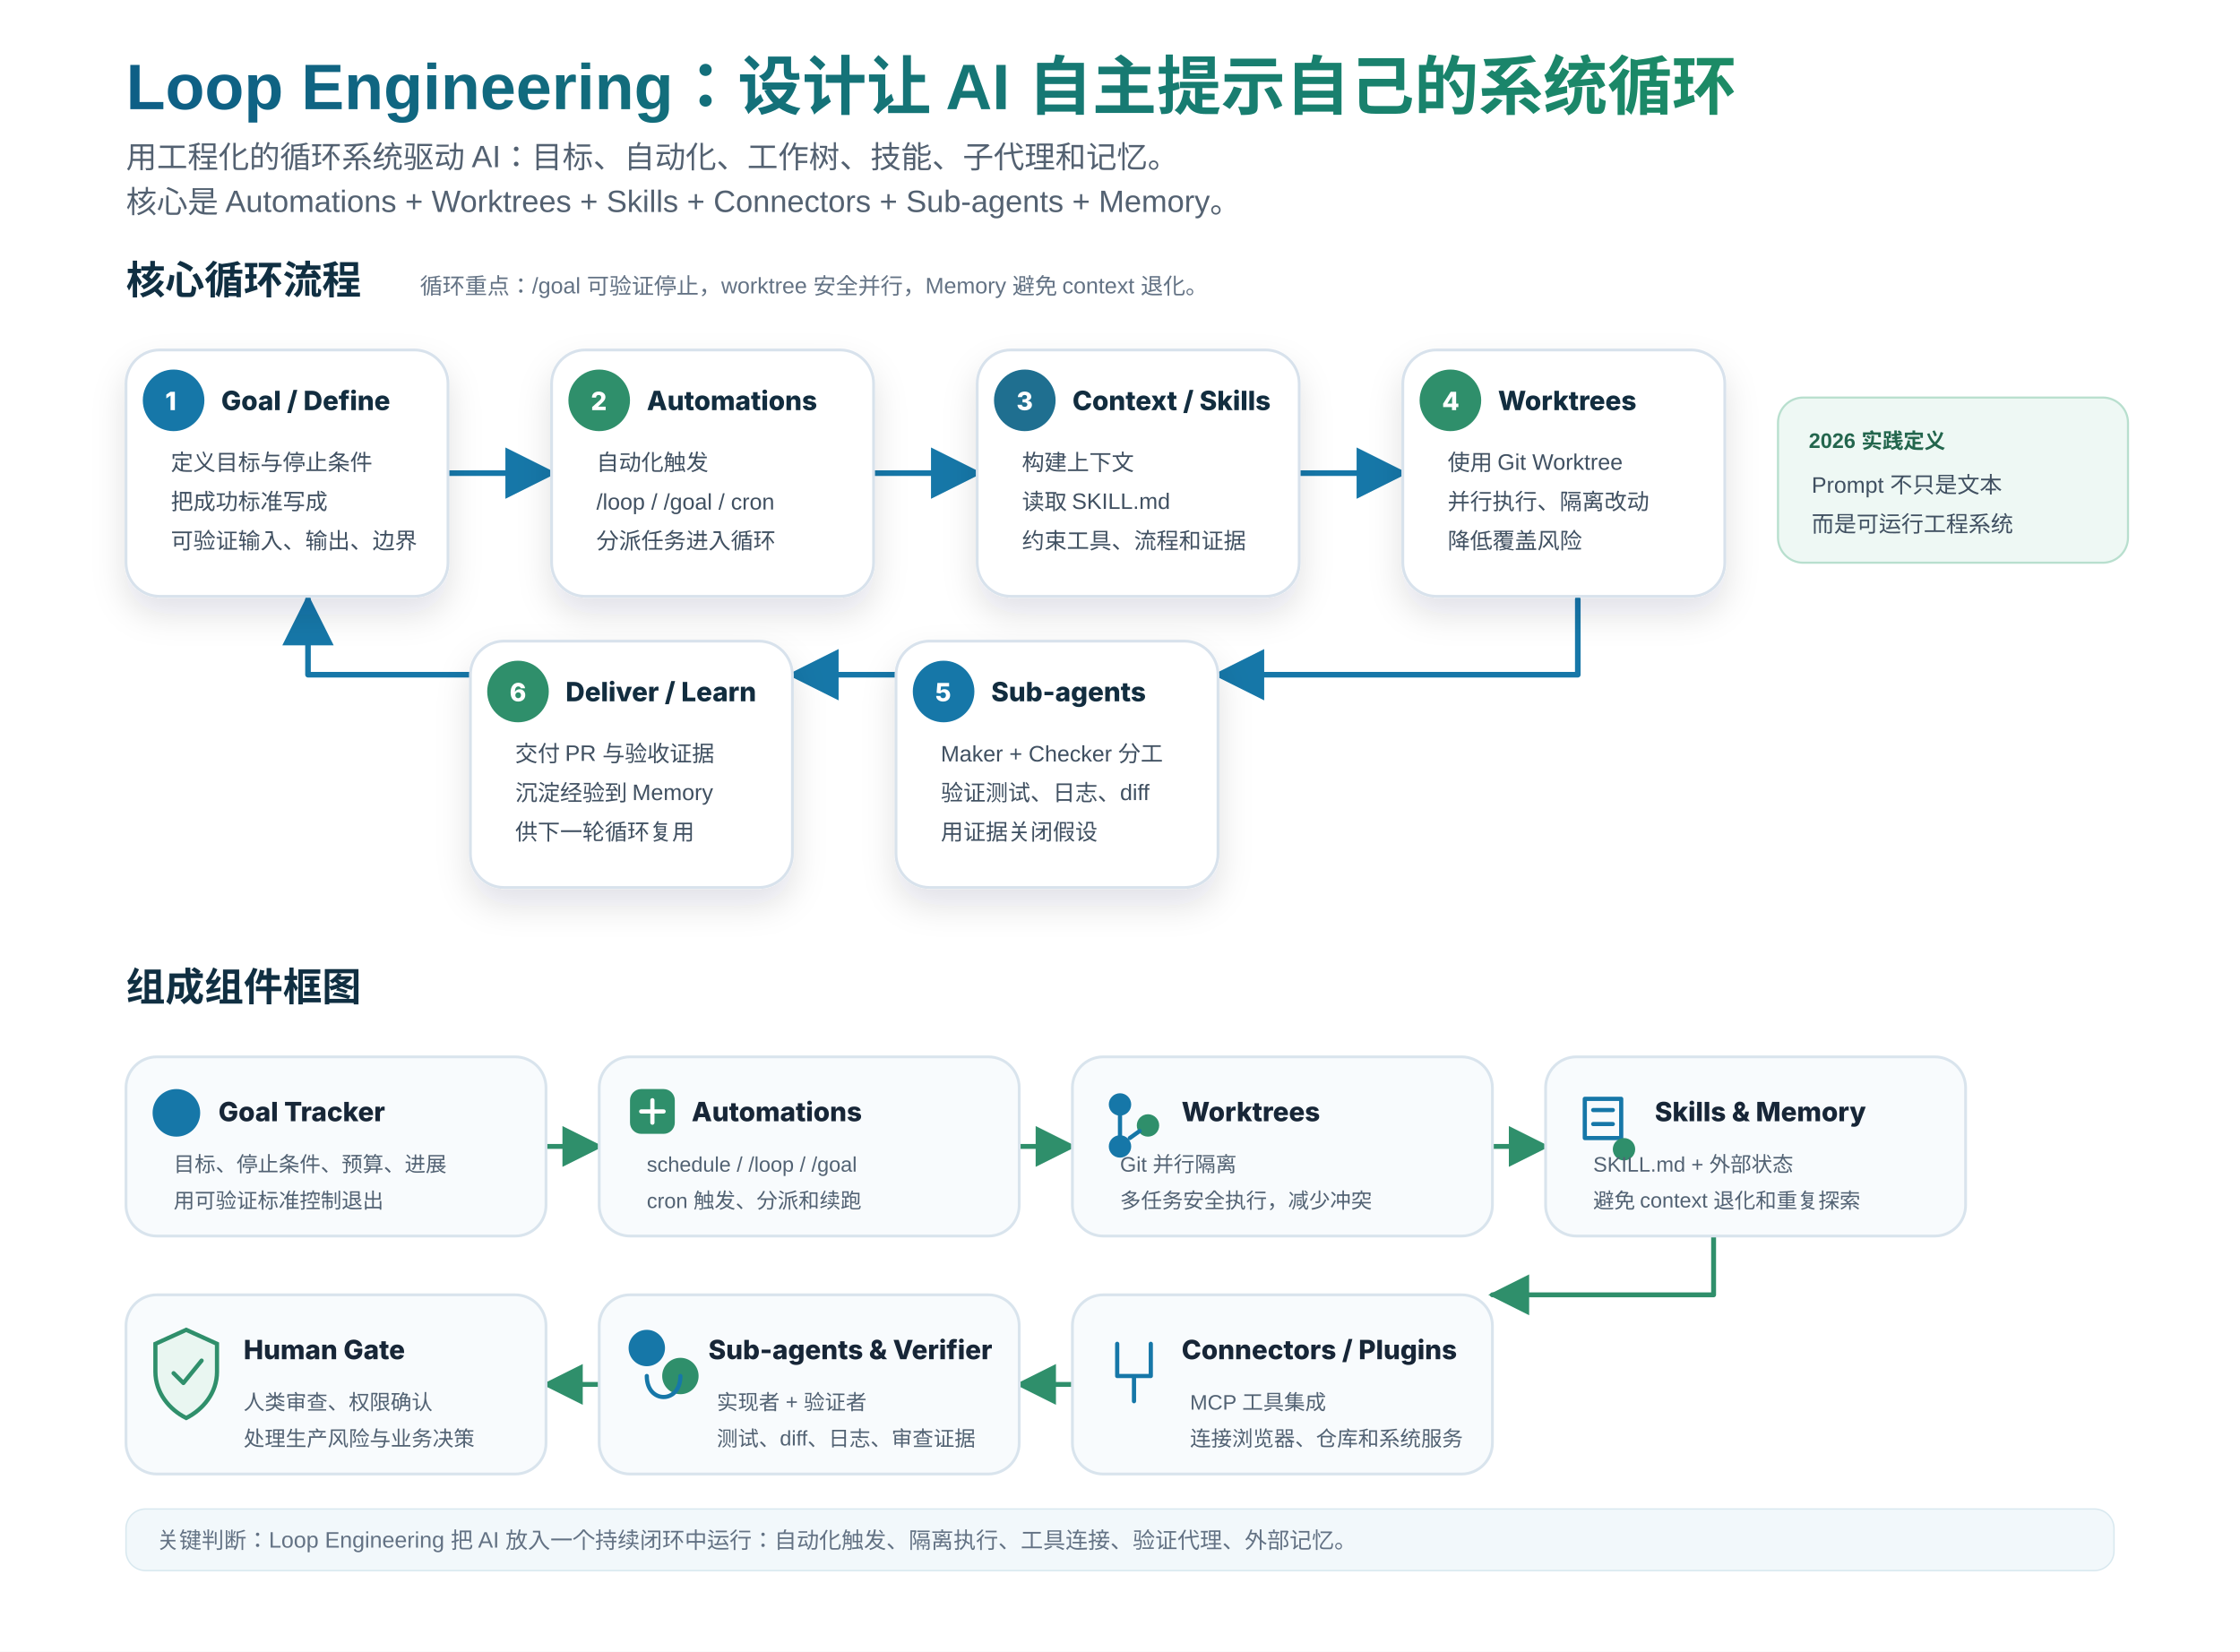
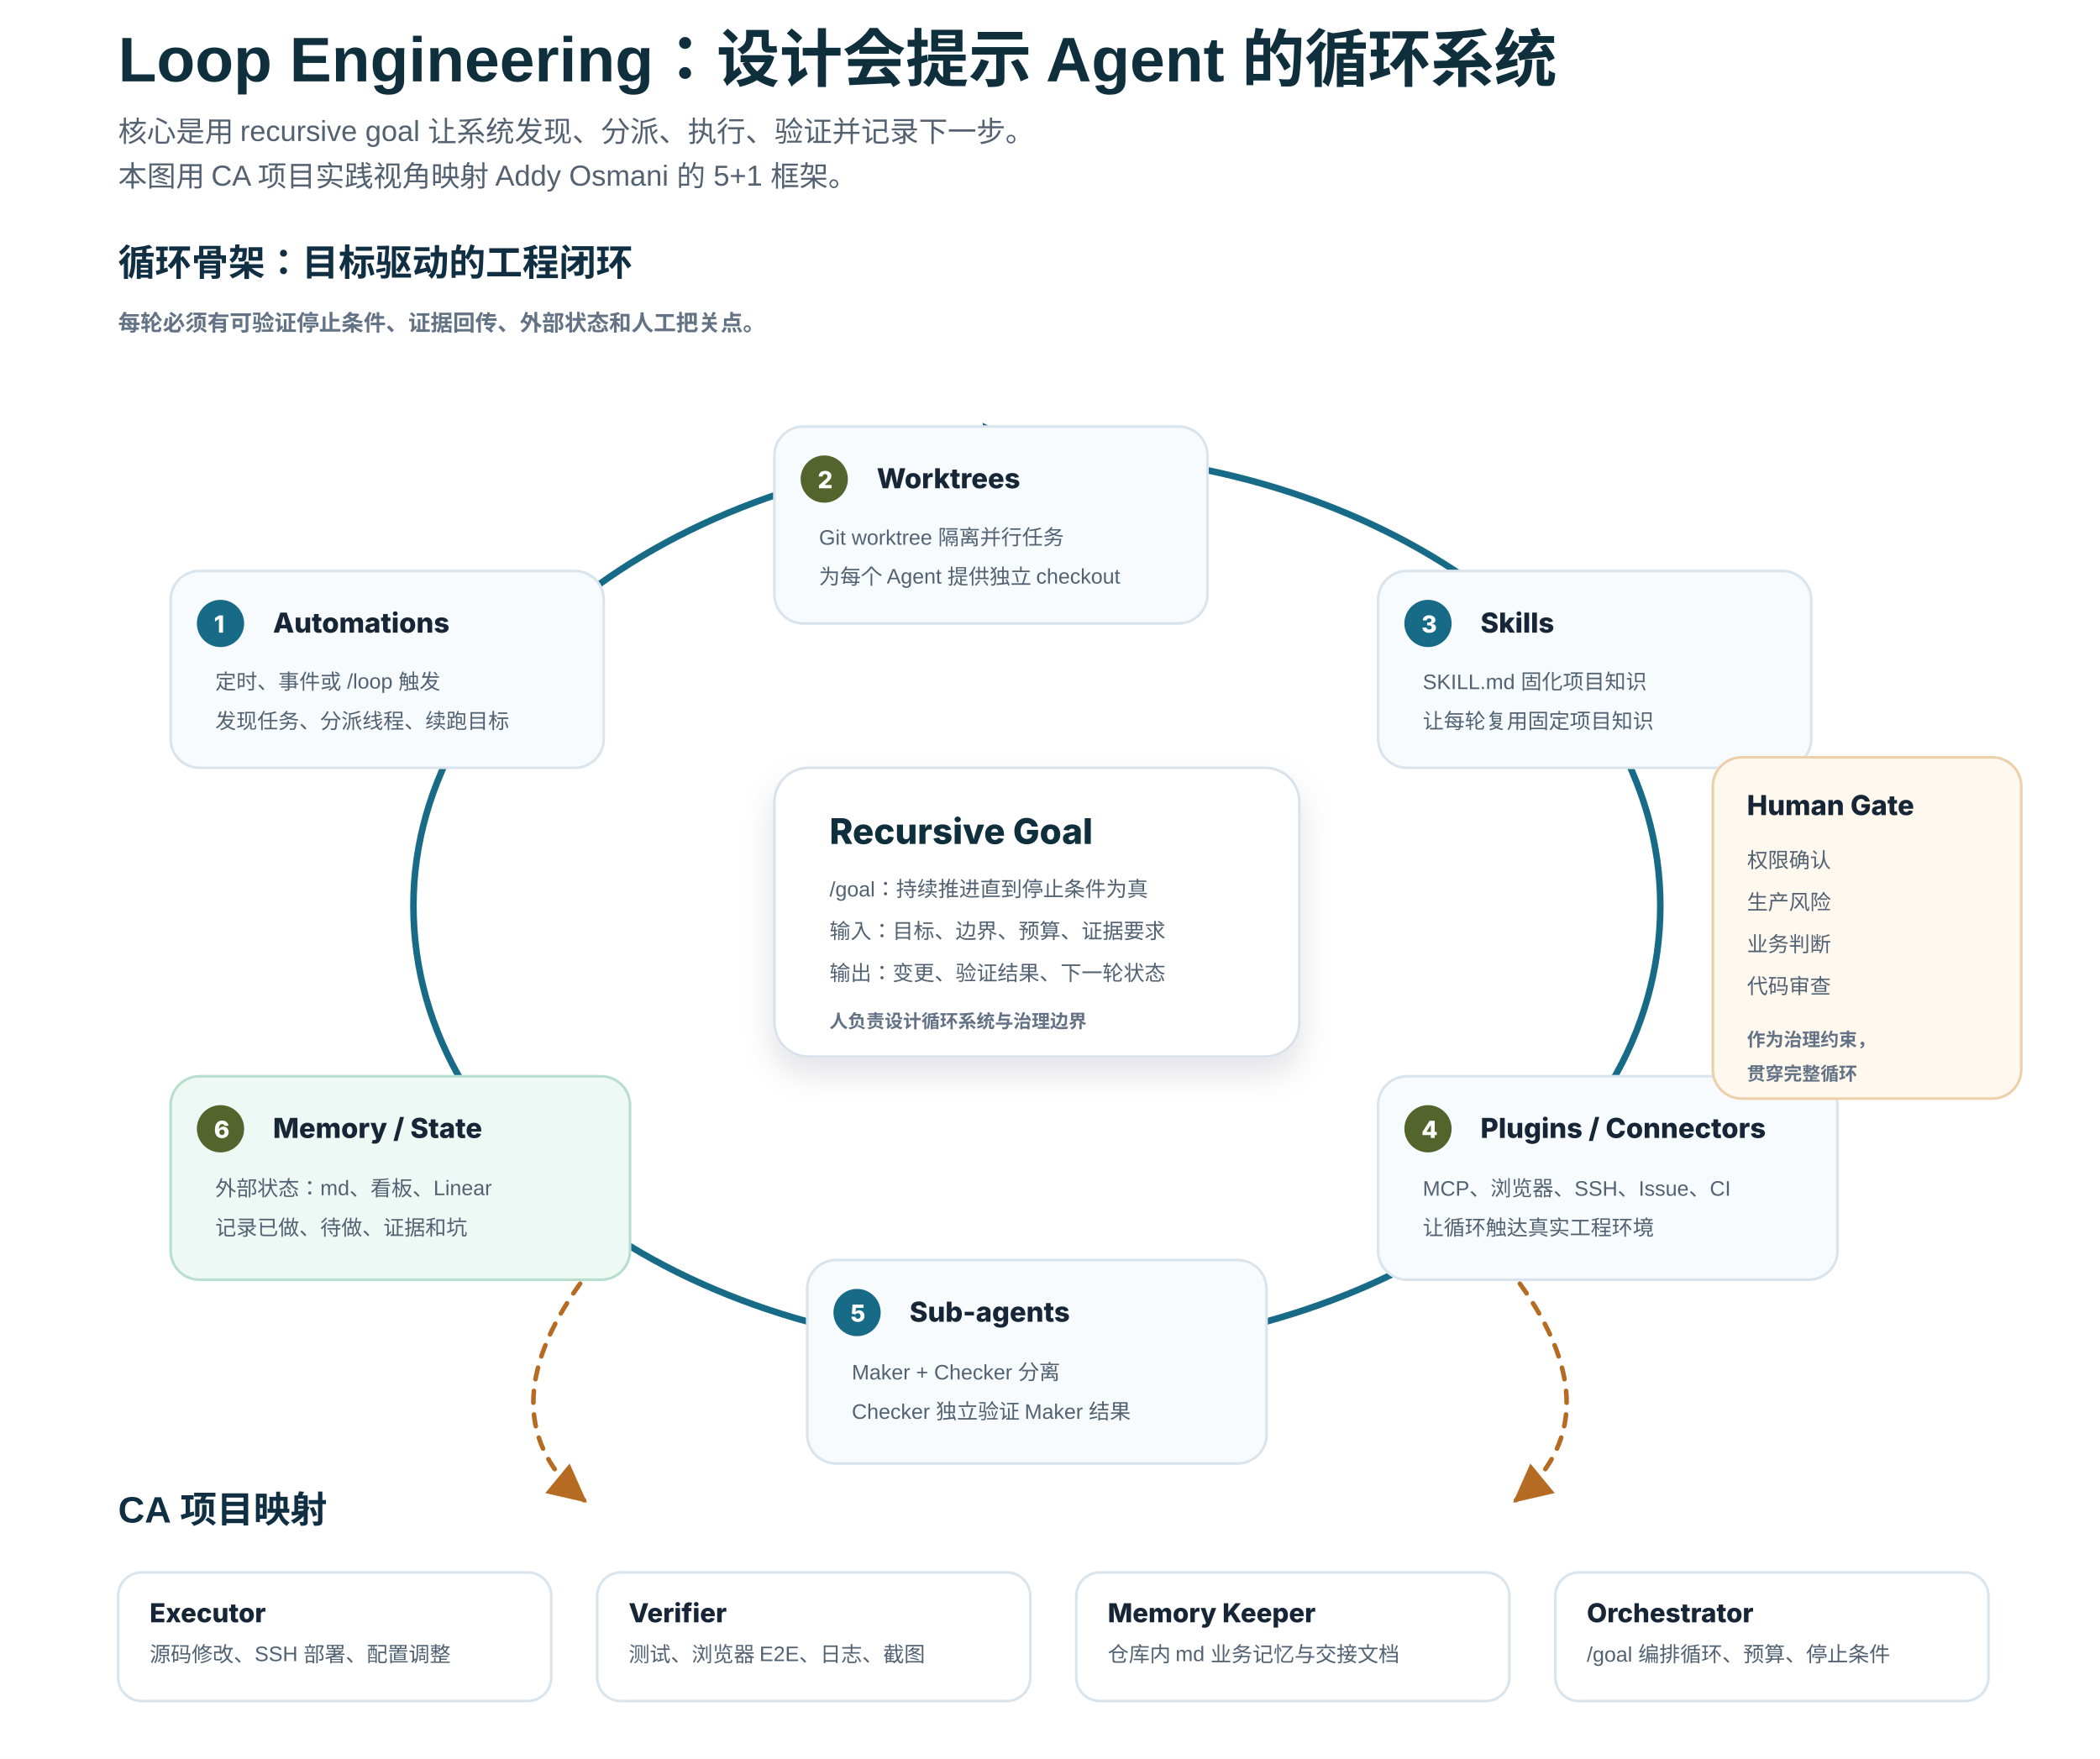
- <svg xmlns="http://www.w3.org/2000/svg" width="1600" height="1180" viewBox="0 0 1600 1180" role="img" aria-labelledby="title desc">
+ <svg xmlns="http://www.w3.org/2000/svg" width="1600" height="1340" viewBox="0 0 1600 1340" role="img" aria-labelledby="title desc">
  <defs>
    <marker id="arrow-blue" viewBox="0 0 12 12" refX="10" refY="6" markerWidth="11" markerHeight="11" orient="auto">
-       <path d="M1,1 L11,6 L1,11 Z" fill="#1677a8" />
+       <path d="M1,1 L11,6 L1,11 Z" fill="#176b87" />
    </marker>
-     <marker id="arrow-green" viewBox="0 0 12 12" refX="10" refY="6" markerWidth="10" markerHeight="10" orient="auto">
-       <path d="M1,1 L11,6 L1,11 Z" fill="#2f8f6b" />
+     <marker id="arrow-orange" viewBox="0 0 12 12" refX="10" refY="6" markerWidth="10" markerHeight="10" orient="auto">
+       <path d="M1,1 L11,6 L1,11 Z" fill="#b56b22" />
    </marker>
-     <filter id="soft-shadow" x="-20%" y="-25%" width="140%" height="150%">
-       <feDropShadow dx="0" dy="12" stdDeviation="12" flood-color="#0f2433" flood-opacity="0.12" />
+     <filter id="shadow" x="-18%" y="-24%" width="136%" height="148%">
+       <feDropShadow dx="0" dy="12" stdDeviation="12" flood-color="#17202a" flood-opacity="0.12" />
    </filter>
-     <linearGradient id="title-grad" x1="0" y1="0" x2="1" y2="0">
-       <stop offset="0%" stop-color="#0e5f86" />
-       <stop offset="100%" stop-color="#1c8b66" />
-     </linearGradient>
    <style>
      .bg { fill: #ffffff; }
-       .title { font: 800 46px "PingFang SC", "Microsoft YaHei", Arial, sans-serif; fill: url(#title-grad); }
+       .title { font: 800 48px "PingFang SC", "Microsoft YaHei", Arial, sans-serif; fill: #0f2f3d; }
      .subtitle { font: 400 22px "PingFang SC", "Microsoft YaHei", Arial, sans-serif; fill: #536171; }
      .section { font: 800 28px "PingFang SC", "Microsoft YaHei", Arial, sans-serif; fill: #102f42; }
-       .hint { font: 500 16px "PingFang SC", "Microsoft YaHei", Arial, sans-serif; fill: #637284; }
-       .step { fill: #ffffff; stroke: #d8e2ec; stroke-width: 2; filter: url(#soft-shadow); }
-       .step-title { font: 800 19px Inter, "PingFang SC", "Microsoft YaHei", Arial, sans-serif; fill: #122d3f; }
-       .step-copy { font: 400 16px "PingFang SC", "Microsoft YaHei", Arial, sans-serif; fill: #405061; }
+       .hint { font: 600 17px "PingFang SC", "Microsoft YaHei", Arial, sans-serif; fill: #637284; }
+       .loop-line { fill: none; stroke: #176b87; stroke-width: 5; stroke-linecap: round; stroke-linejoin: round; marker-end: url(#arrow-blue); }
+       .evidence-line { fill: none; stroke: #b56b22; stroke-width: 3.5; stroke-linecap: round; stroke-dasharray: 9 9; marker-end: url(#arrow-orange); }
+       .card { fill: #ffffff; stroke: #d9e2ea; stroke-width: 2; filter: url(#shadow); }
+       .component { fill: #f8fbfd; stroke: #d9e4ed; stroke-width: 2; }
+       .memory { fill: #eef8f4; stroke: #b8dfce; stroke-width: 2; }
+       .gate { fill: #fff8ef; stroke: #edd0aa; stroke-width: 2; }
+       .map { fill: #ffffff; stroke: #d9e4ed; stroke-width: 2; }
+       .badge-blue { fill: #176b87; }
+       .badge-green { fill: #53652d; }
+       .badge-orange { fill: #b56b22; }
      .badge-text { font: 800 18px Inter, Arial, sans-serif; fill: #ffffff; }
-       .component { fill: #f8fbfd; stroke: #d9e4ed; stroke-width: 2; }
-       .component-title { font: 800 19px Inter, "PingFang SC", "Microsoft YaHei", Arial, sans-serif; fill: #172637; }
-       .component-copy { font: 400 15px "PingFang SC", "Microsoft YaHei", Arial, sans-serif; fill: #526273; }
-       .arrow-blue { fill: none; stroke: #1677a8; stroke-width: 4; stroke-linecap: round; stroke-linejoin: round; marker-end: url(#arrow-blue); }
-       .arrow-green { fill: none; stroke: #2f8f6b; stroke-width: 3.5; stroke-linecap: round; stroke-linejoin: round; marker-end: url(#arrow-green); }
-       .icon-stroke { fill: none; stroke: #1677a8; stroke-width: 3; stroke-linecap: round; stroke-linejoin: round; }
-       .icon-fill-blue { fill: #1677a8; }
-       .icon-fill-green { fill: #2f8f6b; }
-       .note-box { fill: #eef8f4; stroke: #b8dfce; stroke-width: 1.5; }
-       .note-text { font: 700 15px "PingFang SC", "Microsoft YaHei", Arial, sans-serif; fill: #23664d; }
+       .label { font: 800 21px Inter, "PingFang SC", "Microsoft YaHei", Arial, sans-serif; fill: #172637; }
+       .core-label { font: 800 27px Inter, "PingFang SC", "Microsoft YaHei", Arial, sans-serif; fill: #0f2f3d; }
+       .copy { font: 400 16px "PingFang SC", "Microsoft YaHei", Arial, sans-serif; fill: #526273; }
+       .small { font: 700 14px "PingFang SC", "Microsoft YaHei", Arial, sans-serif; fill: #637284; }
+       .map-label { font: 800 20px Inter, "PingFang SC", "Microsoft YaHei", Arial, sans-serif; fill: #172637; }
    </style>
  </defs>
-   <rect class="bg" width="1600" height="1180" />
-   <text class="title" x="90" y="78">Loop Engineering：设计让 AI 自主提示自己的系统循环</text>
-   <text class="subtitle" x="90" y="120">
-     <tspan x="90" dy="0">用工程化的循环系统驱动 AI：目标、自动化、工作树、技能、子代理和记忆。</tspan>
-     <tspan x="90" dy="32">核心是 Automations + Worktrees + Skills + Connectors + Sub-agents + Memory。</tspan>
-   </text>
-   <text class="section" x="90" y="210">核心循环流程</text>
-   <text class="hint" x="300" y="210">循环重点：/goal 可验证停止，worktree 安全并行，Memory 避免 context 退化。</text>
-   <g transform="translate(90 250)">
-     <path class="arrow-blue" d="M230 88 H304" />
-     <path class="arrow-blue" d="M534 88 H608" />
-     <path class="arrow-blue" d="M838 88 H912" />
-     <path class="arrow-blue" d="M1037 178 V232 H780" />
-     <path class="arrow-blue" d="M550 232 H476" />
-     <path class="arrow-blue" d="M246 232 H130 V178" />
-     <g>
-       <rect class="step" x="0" y="0" width="230" height="176" rx="24" />
-       <circle cx="34" cy="36" r="22" class="icon-fill-blue" />
-       <text class="badge-text" x="28" y="43">1</text>
-       <text class="step-title" x="68" y="43">Goal / Define</text>
-       <text class="step-copy" x="32" y="86">定义目标与停止条件</text>
-       <text class="step-copy" x="32" y="114">把成功标准写成</text>
-       <text class="step-copy" x="32" y="142">可验证输入、输出、边界</text>
+   <rect class="bg" width="1600" height="1340" />
+   <g transform="translate(90 62)">
+     <text class="title" x="0" y="0">Loop Engineering：设计会提示 Agent 的循环系统</text>
+     <text class="subtitle" x="0" y="46">
+       <tspan x="0" dy="0">核心是用 recursive goal 让系统发现、分派、执行、验证并记录下一步。</tspan>
+       <tspan x="0" dy="34">本图用 CA 项目实践视角映射 Addy Osmani 的 5+1 框架。</tspan>
+     </text>
+   </g>
+   <g transform="translate(90 210)">
+     <text class="section" x="0" y="0">循环骨架：目标驱动的工程闭环</text>
+     <text class="hint" x="0" y="42">每轮必须有可验证停止条件、证据回传、外部状态和人工把关点。</text>
+   </g>
+   <g transform="translate(90 285)">
+     <path class="loop-line" d="M700 60 C960 60 1175 215 1175 405 C1175 600 960 745 700 745 C440 745 225 600 225 405 C225 215 440 60 700 60" />
+     <g transform="translate(500 300)">
+       <rect class="card" x="0" y="0" width="400" height="220" rx="26" />
+       <text class="core-label" x="42" y="58">Recursive Goal</text>
+       <text class="copy" x="42" y="98">/goal：持续推进直到停止条件为真</text>
+       <text class="copy" x="42" y="130">输入：目标、边界、预算、证据要求</text>
+       <text class="copy" x="42" y="162">输出：变更、验证结果、下一轮状态</text>
+       <text class="small" x="42" y="198">人负责设计循环系统与治理边界</text>
    </g>
-     <g transform="translate(304 0)">
-       <rect class="step" x="0" y="0" width="230" height="176" rx="24" />
-       <circle cx="34" cy="36" r="22" class="icon-fill-green" />
-       <text class="badge-text" x="28" y="43">2</text>
-       <text class="step-title" x="68" y="43">Automations</text>
-       <text class="step-copy" x="32" y="86">自动化触发</text>
-       <text class="step-copy" x="32" y="114">/loop / /goal / cron</text>
-       <text class="step-copy" x="32" y="142">分派任务进入循环</text>
+     <g transform="translate(40 150)">
+       <rect class="component" x="0" y="0" width="330" height="150" rx="22" />
+       <circle class="badge-blue" cx="38" cy="40" r="18" />
+       <text class="badge-text" x="33" y="47">1</text>
+       <text class="label" x="78" y="47">Automations</text>
+       <text class="copy" x="34" y="90">定时、事件或 /loop 触发</text>
+       <text class="copy" x="34" y="120">发现任务、分派线程、续跑目标</text>
    </g>
-     <g transform="translate(608 0)">
-       <rect class="step" x="0" y="0" width="230" height="176" rx="24" />
-       <circle cx="34" cy="36" r="22" fill="#1f6f90" />
-       <text class="badge-text" x="28" y="43">3</text>
-       <text class="step-title" x="68" y="43">Context / Skills</text>
-       <text class="step-copy" x="32" y="86">构建上下文</text>
-       <text class="step-copy" x="32" y="114">读取 SKILL.md</text>
-       <text class="step-copy" x="32" y="142">约束工具、流程和证据</text>
+     <g transform="translate(500 40)">
+       <rect class="component" x="0" y="0" width="330" height="150" rx="22" />
+       <circle class="badge-green" cx="38" cy="40" r="18" />
+       <text class="badge-text" x="33" y="47">2</text>
+       <text class="label" x="78" y="47">Worktrees</text>
+       <text class="copy" x="34" y="90">Git worktree 隔离并行任务</text>
+       <text class="copy" x="34" y="120">为每个 Agent 提供独立 checkout</text>
    </g>
-     <g transform="translate(912 0)">
-       <rect class="step" x="0" y="0" width="230" height="176" rx="24" />
-       <circle cx="34" cy="36" r="22" fill="#2f8f6b" />
-       <text class="badge-text" x="28" y="43">4</text>
-       <text class="step-title" x="68" y="43">Worktrees</text>
-       <text class="step-copy" x="32" y="86">使用 Git Worktree</text>
-       <text class="step-copy" x="32" y="114">并行执行、隔离改动</text>
-       <text class="step-copy" x="32" y="142">降低覆盖风险</text>
+     <g transform="translate(960 150)">
+       <rect class="component" x="0" y="0" width="330" height="150" rx="22" />
+       <circle class="badge-blue" cx="38" cy="40" r="18" />
+       <text class="badge-text" x="33" y="47">3</text>
+       <text class="label" x="78" y="47">Skills</text>
+       <text class="copy" x="34" y="90">SKILL.md 固化项目知识</text>
+       <text class="copy" x="34" y="120">让每轮复用固定项目知识</text>
    </g>
-     <g transform="translate(550 208)">
-       <rect class="step" x="0" y="0" width="230" height="176" rx="24" />
-       <circle cx="34" cy="36" r="22" fill="#1677a8" />
-       <text class="badge-text" x="28" y="43">5</text>
-       <text class="step-title" x="68" y="43">Sub-agents</text>
-       <text class="step-copy" x="32" y="86">Maker + Checker 分工</text>
-       <text class="step-copy" x="32" y="114">验证测试、日志、diff</text>
-       <text class="step-copy" x="32" y="142">用证据关闭假设</text>
+     <g transform="translate(960 535)">
+       <rect class="component" x="0" y="0" width="350" height="155" rx="22" />
+       <circle class="badge-green" cx="38" cy="40" r="18" />
+       <text class="badge-text" x="33" y="47">4</text>
+       <text class="label" x="78" y="47">Plugins / Connectors</text>
+       <text class="copy" x="34" y="91">MCP、浏览器、SSH、Issue、CI</text>
+       <text class="copy" x="34" y="121">让循环触达真实工程环境</text>
    </g>
-     <g transform="translate(246 208)">
-       <rect class="step" x="0" y="0" width="230" height="176" rx="24" />
-       <circle cx="34" cy="36" r="22" fill="#2f8f6b" />
-       <text class="badge-text" x="28" y="43">6</text>
-       <text class="step-title" x="68" y="43">Deliver / Learn</text>
-       <text class="step-copy" x="32" y="86">交付 PR 与验收证据</text>
-       <text class="step-copy" x="32" y="114">沉淀经验到 Memory</text>
-       <text class="step-copy" x="32" y="142">供下一轮循环复用</text>
+     <g transform="translate(525 675)">
+       <rect class="component" x="0" y="0" width="350" height="155" rx="22" />
+       <circle class="badge-blue" cx="38" cy="40" r="18" />
+       <text class="badge-text" x="33" y="47">5</text>
+       <text class="label" x="78" y="47">Sub-agents</text>
+       <text class="copy" x="34" y="91">Maker + Checker 分离</text>
+       <text class="copy" x="34" y="121">Checker 独立验证 Maker 结果</text>
    </g>
-     <g transform="translate(1180 34)">
-       <rect class="note-box" x="0" y="0" width="250" height="118" rx="18" />
-       <text class="note-text" x="22" y="36">2026 实践定义</text>
-       <text class="step-copy" x="24" y="68">Prompt 不只是文本</text>
-       <text class="step-copy" x="24" y="96">而是可运行工程系统</text>
+     <g transform="translate(40 535)">
+       <rect class="memory" x="0" y="0" width="350" height="155" rx="22" />
+       <circle class="badge-green" cx="38" cy="40" r="18" />
+       <text class="badge-text" x="33" y="47">6</text>
+       <text class="label" x="78" y="47">Memory / State</text>
+       <text class="copy" x="34" y="91">外部状态：md、看板、Linear</text>
+       <text class="copy" x="34" y="121">记录已做、待做、证据和坑</text>
+     </g>
+     <path class="evidence-line" d="M352 693 C304 760 304 816 355 858" />
+     <path class="evidence-line" d="M1068 693 C1116 760 1116 816 1065 858" />
+     <g transform="translate(1215 292)">
+       <rect class="gate" x="0" y="0" width="235" height="260" rx="22" />
+       <text class="label" x="26" y="44">Human Gate</text>
+       <text class="copy" x="26" y="84">权限确认</text>
+       <text class="copy" x="26" y="116">生产风险</text>
+       <text class="copy" x="26" y="148">业务判断</text>
+       <text class="copy" x="26" y="180">代码审查</text>
+       <text class="small" x="26" y="220">作为治理约束，</text>
+       <text class="small" x="26" y="246">贯穿完整循环</text>
    </g>
  </g>
-   <text class="section" x="90" y="715">组成组件框图</text>
-   <g transform="translate(90 755)">
-     <path class="arrow-green" d="M300 64 H338" />
-     <path class="arrow-green" d="M638 64 H676" />
-     <path class="arrow-green" d="M976 64 H1014" />
-     <path class="arrow-green" d="M1134 126 V170 H976" />
-     <path class="arrow-green" d="M676 234 H638" />
-     <path class="arrow-green" d="M338 234 H300" />
-     <g>
-       <rect class="component" x="0" y="0" width="300" height="128" rx="22" />
-       <circle cx="36" cy="40" r="17" class="icon-fill-blue" />
-       <path class="icon-stroke" d="M28 40 H44 M36 32 V48" stroke="#fff" />
-       <text class="component-title" x="66" y="46">Goal Tracker</text>
-       <text class="component-copy" x="34" y="82">目标、停止条件、预算、进展</text>
-       <text class="component-copy" x="34" y="108">用可验证标准控制退出</text>
+   <g transform="translate(90 1160)">
+     <text class="section" x="0" y="0">CA 项目映射</text>
+     <g transform="translate(0 38)">
+       <rect class="map" x="0" y="0" width="330" height="98" rx="18" />
+       <text class="map-label" x="24" y="38">Executor</text>
+       <text class="copy" x="24" y="68">源码修改、SSH 部署、配置调整</text>
    </g>
-     <g transform="translate(338 0)">
-       <rect class="component" x="0" y="0" width="300" height="128" rx="22" />
-       <rect x="22" y="23" width="32" height="32" rx="8" fill="#2f8f6b" />
-       <path d="M30 39 H46 M38 31 V47" stroke="#fff" stroke-width="3" stroke-linecap="round" />
-       <text class="component-title" x="66" y="46">Automations</text>
-       <text class="component-copy" x="34" y="82">schedule / /loop / /goal</text>
-       <text class="component-copy" x="34" y="108">cron 触发、分派和续跑</text>
+     <g transform="translate(365 38)">
+       <rect class="map" x="0" y="0" width="330" height="98" rx="18" />
+       <text class="map-label" x="24" y="38">Verifier</text>
+       <text class="copy" x="24" y="68">测试、浏览器 E2E、日志、截图</text>
    </g>
-     <g transform="translate(676 0)">
-       <rect class="component" x="0" y="0" width="300" height="128" rx="22" />
-       <circle cx="34" cy="34" r="8" class="icon-fill-blue" />
-       <circle cx="34" cy="64" r="8" class="icon-fill-blue" />
-       <circle cx="54" cy="49" r="8" class="icon-fill-green" />
-       <path class="icon-stroke" d="M34 42 V56 M41 58 L48 53" />
-       <text class="component-title" x="78" y="46">Worktrees</text>
-       <text class="component-copy" x="34" y="82">Git 并行隔离</text>
-       <text class="component-copy" x="34" y="108">多任务安全执行，减少冲突</text>
+     <g transform="translate(730 38)">
+       <rect class="map" x="0" y="0" width="330" height="98" rx="18" />
+       <text class="map-label" x="24" y="38">Memory Keeper</text>
+       <text class="copy" x="24" y="68">仓库内 md 业务记忆与交接文档</text>
    </g>
-     <g transform="translate(1014 0)">
-       <rect class="component" x="0" y="0" width="300" height="128" rx="22" />
-       <path class="icon-stroke" d="M28 30 H54 V58 H28 Z M34 38 H48 M34 48 H48" />
-       <circle cx="56" cy="66" r="8" class="icon-fill-green" />
-       <text class="component-title" x="78" y="46">Skills &amp; Memory</text>
-       <text class="component-copy" x="34" y="82">SKILL.md + 外部状态</text>
-       <text class="component-copy" x="34" y="108">避免 context 退化和重复探索</text>
-     </g>
-     <g transform="translate(676 170)">
-       <rect class="component" x="0" y="0" width="300" height="128" rx="22" />
-       <path class="icon-stroke" d="M32 35 V58 M56 35 V58 M32 58 H56 M44 58 V76" />
-       <text class="component-title" x="78" y="46">Connectors / Plugins</text>
-       <text class="component-copy" x="84" y="82">MCP 工具集成</text>
-       <text class="component-copy" x="84" y="108">连接浏览器、仓库和系统服务</text>
-     </g>
-     <g transform="translate(338 170)">
-       <rect class="component" x="0" y="0" width="300" height="128" rx="22" />
-       <circle cx="34" cy="38" r="13" class="icon-fill-blue" />
-       <circle cx="58" cy="58" r="13" class="icon-fill-green" />
-       <path class="icon-stroke" d="M34 58 C34 78 58 78 58 58" />
-       <text class="component-title" x="78" y="46">Sub-agents &amp; Verifier</text>
-       <text class="component-copy" x="84" y="82">实现者 + 验证者</text>
-       <text class="component-copy" x="84" y="108">测试、diff、日志、审查证据</text>
-     </g>
-     <g transform="translate(0 170)">
-       <rect class="component" x="0" y="0" width="300" height="128" rx="22" />
-       <path d="M43 25 L65 35 V55 C65 70 55 82 43 88 C31 82 21 70 21 55 V35 Z" fill="#e9f6f1" stroke="#2f8f6b" stroke-width="3" />
-       <path d="M34 56 L41 63 L54 47" fill="none" stroke="#2f8f6b" stroke-width="3" stroke-linecap="round" stroke-linejoin="round" />
-       <text class="component-title" x="84" y="46">Human Gate</text>
-       <text class="component-copy" x="84" y="82">人类审查、权限确认</text>
-       <text class="component-copy" x="84" y="108">处理生产风险与业务决策</text>
+     <g transform="translate(1095 38)">
+       <rect class="map" x="0" y="0" width="330" height="98" rx="18" />
+       <text class="map-label" x="24" y="38">Orchestrator</text>
+       <text class="copy" x="24" y="68">/goal 编排循环、预算、停止条件</text>
    </g>
  </g>
-   <g transform="translate(90 1110)">
-     <rect x="0" y="-32" width="1420" height="44" rx="14" fill="#f2f8fb" stroke="#d8e8ef" />
-     <text class="hint" x="22" y="-4">关键判断：Loop Engineering 把 AI 放入一个持续闭环中运行：自动化触发、隔离执行、工具连接、验证代理、外部记忆。</text>
-   </g>
</svg>
